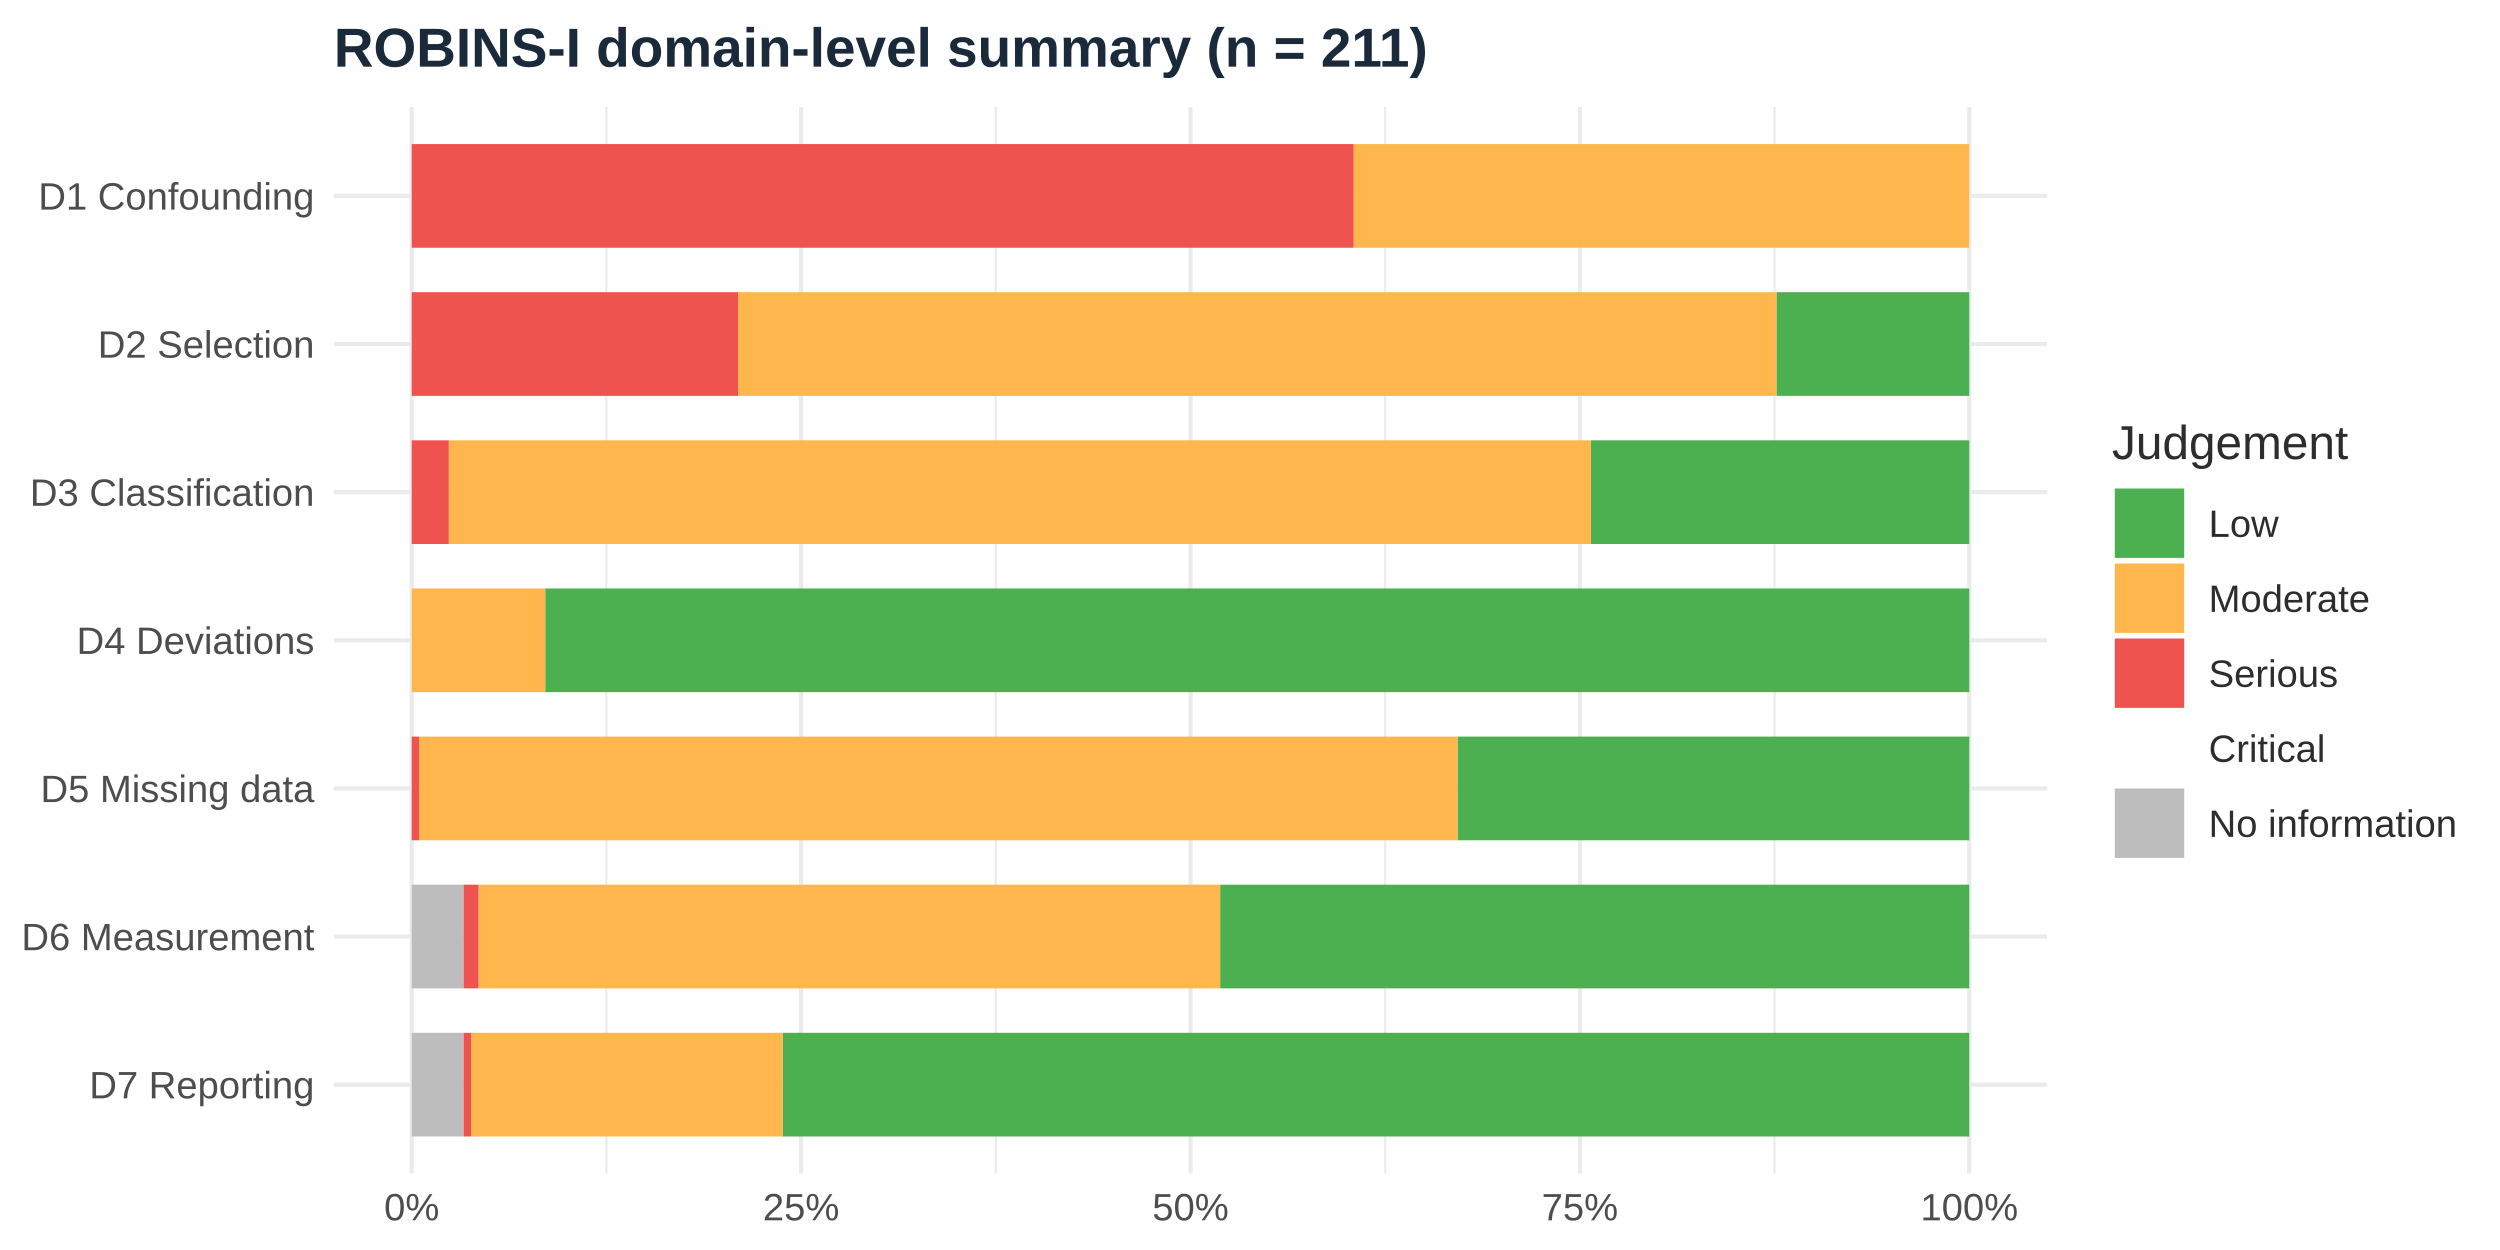
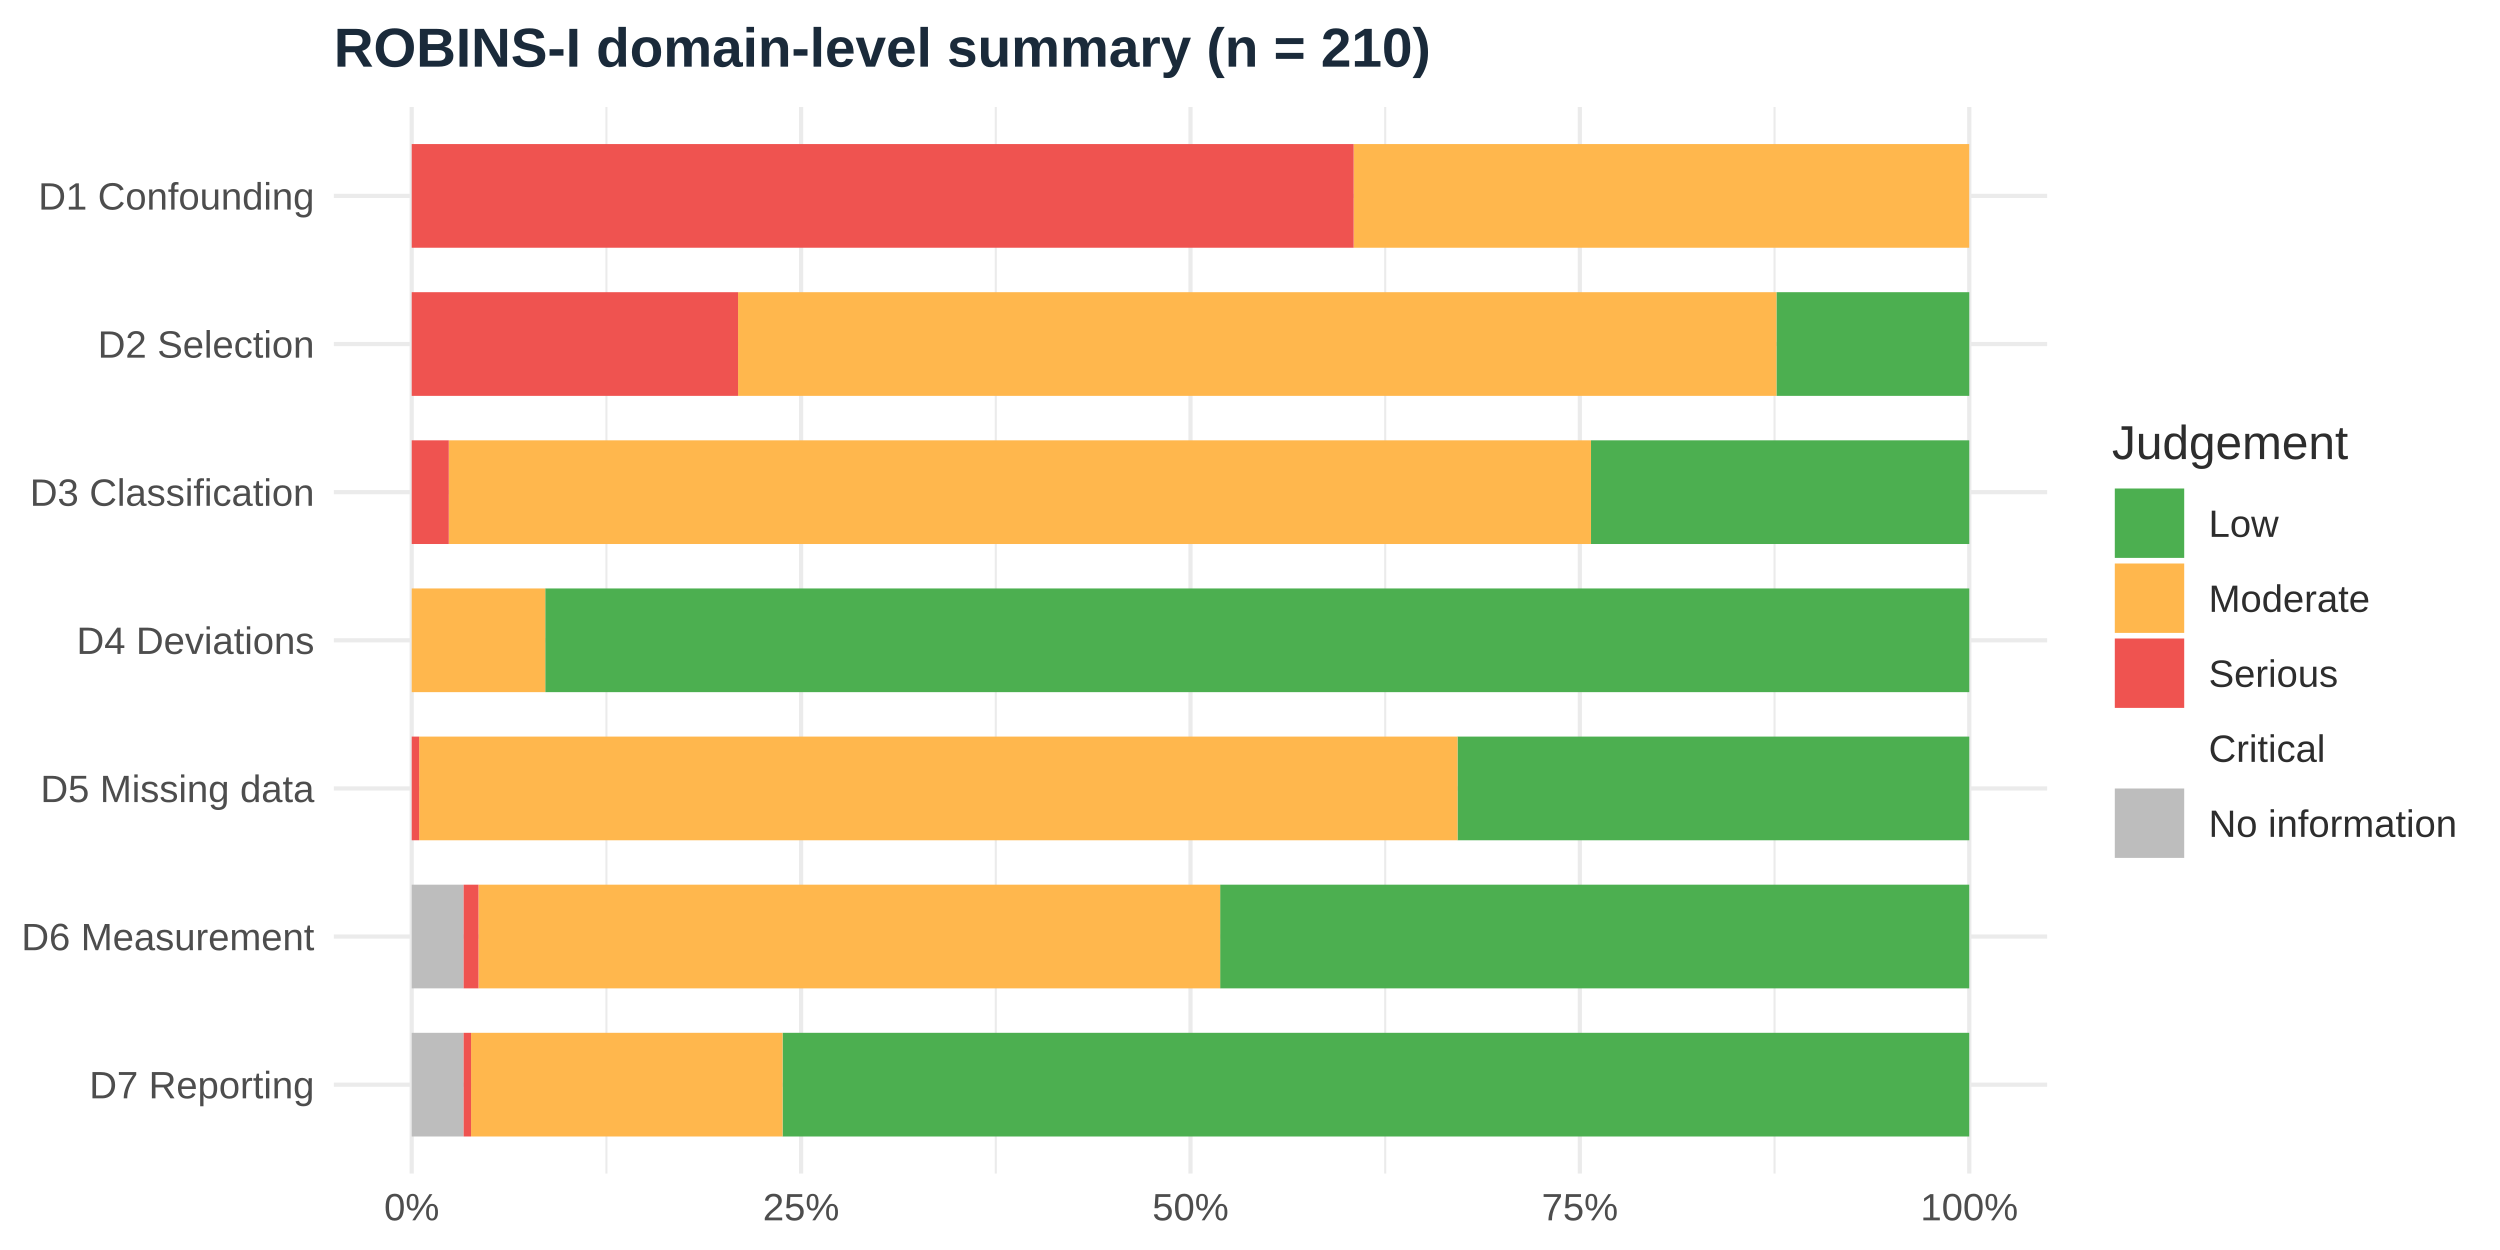
<svg xmlns="http://www.w3.org/2000/svg" width="576.00pt" height="288.00pt" viewBox="0 0 576.00 288.00">
  <g class="svglite">
    <defs>
      <style type="text/css">
    .svglite line, .svglite polyline, .svglite polygon, .svglite path, .svglite rect, .svglite circle {
      fill: none;
      stroke: #000000;
      stroke-linecap: round;
      stroke-linejoin: round;
      stroke-miterlimit: 10.00;
    }
    .svglite text {
      white-space: pre;
    }
    .svglite g.glyphgroup path {
      fill: inherit;
      stroke: none;
    }
  </style>
    </defs>
    <rect width="100%" height="100%" style="stroke: none; fill: #FFFFFF;" />
    <defs>
      <clipPath id="cpMC4wMHw1NzYuMDB8MC4wMHwyODguMDA=">
        <rect x="0.00" y="0.00" width="576.00" height="288.00" />
      </clipPath>
    </defs>
    <g clip-path="url(#cpMC4wMHw1NzYuMDB8MC4wMHwyODguMDA=)">
      <rect x="0.00" y="0.00" width="576.00" height="288.00" style="stroke-width: 0.97; stroke: none; fill: #FFFFFF;" />
    </g>
    <defs>
      <clipPath id="cpNzYuOTJ8NDcxLjY2fDI0LjY2fDI3MC4zOQ==">
        <rect x="76.92" y="24.66" width="394.74" height="245.73" />
      </clipPath>
    </defs>
    <g clip-path="url(#cpNzYuOTJ8NDcxLjY2fDI0LjY2fDI3MC4zOQ==)">
      <polyline points="139.72,270.39 139.72,24.66 " style="stroke-width: 0.48; stroke: #EBEBEB; stroke-linecap: butt;" />
      <polyline points="229.43,270.39 229.43,24.66 " style="stroke-width: 0.48; stroke: #EBEBEB; stroke-linecap: butt;" />
      <polyline points="319.15,270.39 319.15,24.66 " style="stroke-width: 0.48; stroke: #EBEBEB; stroke-linecap: butt;" />
      <polyline points="408.86,270.39 408.86,24.66 " style="stroke-width: 0.48; stroke: #EBEBEB; stroke-linecap: butt;" />
      <polyline points="76.92,249.91 471.66,249.91 " style="stroke-width: 0.97; stroke: #EBEBEB; stroke-linecap: butt;" />
      <polyline points="76.92,215.78 471.66,215.78 " style="stroke-width: 0.97; stroke: #EBEBEB; stroke-linecap: butt;" />
      <polyline points="76.92,181.65 471.66,181.65 " style="stroke-width: 0.97; stroke: #EBEBEB; stroke-linecap: butt;" />
      <polyline points="76.92,147.52 471.66,147.52 " style="stroke-width: 0.97; stroke: #EBEBEB; stroke-linecap: butt;" />
      <polyline points="76.92,113.39 471.66,113.39 " style="stroke-width: 0.97; stroke: #EBEBEB; stroke-linecap: butt;" />
      <polyline points="76.92,79.26 471.66,79.26 " style="stroke-width: 0.97; stroke: #EBEBEB; stroke-linecap: butt;" />
      <polyline points="76.92,45.14 471.66,45.14 " style="stroke-width: 0.97; stroke: #EBEBEB; stroke-linecap: butt;" />
      <polyline points="94.86,270.39 94.86,24.66 " style="stroke-width: 0.97; stroke: #EBEBEB; stroke-linecap: butt;" />
      <polyline points="184.57,270.39 184.57,24.66 " style="stroke-width: 0.97; stroke: #EBEBEB; stroke-linecap: butt;" />
      <polyline points="274.29,270.39 274.29,24.66 " style="stroke-width: 0.97; stroke: #EBEBEB; stroke-linecap: butt;" />
      <polyline points="364.00,270.39 364.00,24.66 " style="stroke-width: 0.97; stroke: #EBEBEB; stroke-linecap: butt;" />
      <polyline points="453.72,270.39 453.72,24.66 " style="stroke-width: 0.97; stroke: #EBEBEB; stroke-linecap: butt;" />
      <rect x="311.88" y="33.19" width="141.83" height="23.89" style="stroke-width: 0.97; stroke: none; stroke-linecap: butt; stroke-linejoin: miter; fill: #FFB74D;" />
      <rect x="94.86" y="33.19" width="217.02" height="23.89" style="stroke-width: 0.97; stroke: none; stroke-linecap: butt; stroke-linejoin: miter; fill: #EF5350;" />
      <rect x="409.29" y="67.32" width="44.43" height="23.89" style="stroke-width: 0.97; stroke: none; stroke-linecap: butt; stroke-linejoin: miter; fill: #4CAF50;" />
      <rect x="170.05" y="67.32" width="239.24" height="23.89" style="stroke-width: 0.97; stroke: none; stroke-linecap: butt; stroke-linejoin: miter; fill: #FFB74D;" />
      <rect x="94.86" y="67.32" width="75.19" height="23.89" style="stroke-width: 0.97; stroke: none; stroke-linecap: butt; stroke-linejoin: miter; fill: #EF5350;" />
      <rect x="366.57" y="101.45" width="87.15" height="23.89" style="stroke-width: 0.97; stroke: none; stroke-linecap: butt; stroke-linejoin: miter; fill: #4CAF50;" />
      <rect x="103.40" y="101.45" width="263.16" height="23.89" style="stroke-width: 0.97; stroke: none; stroke-linecap: butt; stroke-linejoin: miter; fill: #FFB74D;" />
      <rect x="94.86" y="101.45" width="8.54" height="23.89" style="stroke-width: 0.97; stroke: none; stroke-linecap: butt; stroke-linejoin: miter; fill: #EF5350;" />
      <rect x="125.62" y="135.58" width="328.10" height="23.89" style="stroke-width: 0.97; stroke: none; stroke-linecap: butt; stroke-linejoin: miter; fill: #4CAF50;" />
      <rect x="94.86" y="135.58" width="30.76" height="23.89" style="stroke-width: 0.97; stroke: none; stroke-linecap: butt; stroke-linejoin: miter; fill: #FFB74D;" />
      <rect x="335.81" y="169.71" width="117.91" height="23.89" style="stroke-width: 0.97; stroke: none; stroke-linecap: butt; stroke-linejoin: miter; fill: #4CAF50;" />
      <rect x="96.57" y="169.71" width="239.24" height="23.89" style="stroke-width: 0.97; stroke: none; stroke-linecap: butt; stroke-linejoin: miter; fill: #FFB74D;" />
      <rect x="94.86" y="169.71" width="1.71" height="23.89" style="stroke-width: 0.97; stroke: none; stroke-linecap: butt; stroke-linejoin: miter; fill: #EF5350;" />
      <rect x="94.86" y="203.83" width="11.96" height="23.89" style="stroke-width: 0.97; stroke: none; stroke-linecap: butt; stroke-linejoin: miter; fill: #BDBDBD;" />
      <rect x="281.12" y="203.83" width="172.59" height="23.89" style="stroke-width: 0.97; stroke: none; stroke-linecap: butt; stroke-linejoin: miter; fill: #4CAF50;" />
      <rect x="110.24" y="203.83" width="170.88" height="23.89" style="stroke-width: 0.97; stroke: none; stroke-linecap: butt; stroke-linejoin: miter; fill: #FFB74D;" />
      <rect x="106.82" y="203.83" width="3.42" height="23.89" style="stroke-width: 0.97; stroke: none; stroke-linecap: butt; stroke-linejoin: miter; fill: #EF5350;" />
      <rect x="94.86" y="237.96" width="11.96" height="23.89" style="stroke-width: 0.97; stroke: none; stroke-linecap: butt; stroke-linejoin: miter; fill: #BDBDBD;" />
      <rect x="180.30" y="237.96" width="273.41" height="23.89" style="stroke-width: 0.97; stroke: none; stroke-linecap: butt; stroke-linejoin: miter; fill: #4CAF50;" />
      <rect x="108.53" y="237.96" width="71.77" height="23.89" style="stroke-width: 0.97; stroke: none; stroke-linecap: butt; stroke-linejoin: miter; fill: #FFB74D;" />
      <rect x="106.82" y="237.96" width="1.71" height="23.89" style="stroke-width: 0.97; stroke: none; stroke-linecap: butt; stroke-linejoin: miter; fill: #EF5350;" />
    </g>
    <g clip-path="url(#cpMC4wMHw1NzYuMDB8MC4wMHwyODguMDA=)">
      <text x="72.43" y="253.06" text-anchor="end" style="font-size: 8.80px;fill: #4D4D4D; font-family: &quot;Arial&quot;;" textLength="51.81px" lengthAdjust="spacingAndGlyphs">D7 Reporting</text>
      <text x="72.43" y="218.93" text-anchor="end" style="font-size: 8.80px;fill: #4D4D4D; font-family: &quot;Arial&quot;;" textLength="67.45px" lengthAdjust="spacingAndGlyphs">D6 Measurement</text>
      <text x="72.43" y="184.80" text-anchor="end" style="font-size: 8.80px;fill: #4D4D4D; font-family: &quot;Arial&quot;;" textLength="63.06px" lengthAdjust="spacingAndGlyphs">D5 Missing data</text>
      <text x="72.43" y="150.67" text-anchor="end" style="font-size: 8.80px;fill: #4D4D4D; font-family: &quot;Arial&quot;;" textLength="54.77px" lengthAdjust="spacingAndGlyphs">D4 Deviations</text>
      <text x="72.43" y="116.54" text-anchor="end" style="font-size: 8.80px;fill: #4D4D4D; font-family: &quot;Arial&quot;;" textLength="65.52px" lengthAdjust="spacingAndGlyphs">D3 Classification</text>
      <text x="72.43" y="82.41" text-anchor="end" style="font-size: 8.80px;fill: #4D4D4D; font-family: &quot;Arial&quot;;" textLength="49.88px" lengthAdjust="spacingAndGlyphs">D2 Selection</text>
      <text x="72.43" y="48.29" text-anchor="end" style="font-size: 8.80px;fill: #4D4D4D; font-family: &quot;Arial&quot;;" textLength="63.56px" lengthAdjust="spacingAndGlyphs">D1 Confounding</text>
      <text x="94.86" y="281.17" text-anchor="middle" style="font-size: 8.80px;fill: #4D4D4D; font-family: &quot;Arial&quot;;" textLength="12.72px" lengthAdjust="spacingAndGlyphs">0%</text>
      <text x="184.57" y="281.17" text-anchor="middle" style="font-size: 8.80px;fill: #4D4D4D; font-family: &quot;Arial&quot;;" textLength="17.61px" lengthAdjust="spacingAndGlyphs">25%</text>
      <text x="274.29" y="281.17" text-anchor="middle" style="font-size: 8.80px;fill: #4D4D4D; font-family: &quot;Arial&quot;;" textLength="17.61px" lengthAdjust="spacingAndGlyphs">50%</text>
      <text x="364.00" y="281.17" text-anchor="middle" style="font-size: 8.80px;fill: #4D4D4D; font-family: &quot;Arial&quot;;" textLength="17.61px" lengthAdjust="spacingAndGlyphs">75%</text>
      <text x="453.72" y="281.17" text-anchor="middle" style="font-size: 8.80px;fill: #4D4D4D; font-family: &quot;Arial&quot;;" textLength="22.50px" lengthAdjust="spacingAndGlyphs">100%</text>
      <text x="486.60" y="105.77" style="font-size: 11.00px;fill: #2D2D2D; font-family: &quot;Arial&quot;;" textLength="54.47px" lengthAdjust="spacingAndGlyphs">Judgement</text>
      <rect x="487.25" y="112.55" width="15.99" height="15.99" style="stroke-width: 0.97; stroke: none; stroke-linecap: butt; stroke-linejoin: miter; fill: #4CAF50;" />
      <rect x="487.25" y="129.83" width="15.99" height="15.99" style="stroke-width: 0.97; stroke: none; stroke-linecap: butt; stroke-linejoin: miter; fill: #FFB74D;" />
      <rect x="487.25" y="147.11" width="15.99" height="15.99" style="stroke-width: 0.97; stroke: none; stroke-linecap: butt; stroke-linejoin: miter; fill: #EF5350;" />
      <rect x="487.25" y="181.67" width="15.99" height="15.99" style="stroke-width: 0.97; stroke: none; stroke-linecap: butt; stroke-linejoin: miter; fill: #BDBDBD;" />
      <text x="508.87" y="123.70" style="font-size: 8.80px;fill: #2D2D2D; font-family: &quot;Arial&quot;;" textLength="16.14px" lengthAdjust="spacingAndGlyphs">Low</text>
      <text x="508.87" y="140.98" style="font-size: 8.80px;fill: #2D2D2D; font-family: &quot;Arial&quot;;" textLength="37.14px" lengthAdjust="spacingAndGlyphs">Moderate</text>
      <text x="508.87" y="158.26" style="font-size: 8.80px;fill: #2D2D2D; font-family: &quot;Arial&quot;;" textLength="29.83px" lengthAdjust="spacingAndGlyphs">Serious</text>
      <text x="508.87" y="175.54" style="font-size: 8.80px;fill: #2D2D2D; font-family: &quot;Arial&quot;;" textLength="26.88px" lengthAdjust="spacingAndGlyphs">Critical</text>
      <text x="508.87" y="192.82" style="font-size: 8.80px;fill: #2D2D2D; font-family: &quot;Arial&quot;;" textLength="57.17px" lengthAdjust="spacingAndGlyphs">No information</text>
-       <text x="76.92" y="15.36" style="font-size: 12.65px; font-weight: bold;fill: #1A2A3A; font-family: &quot;Arial&quot;;" textLength="251.81px" lengthAdjust="spacingAndGlyphs">ROBINS-I domain-level summary (n = 211)</text>
+       <text x="76.92" y="15.36" style="font-size: 12.65px; font-weight: bold;fill: #1A2A3A; font-family: &quot;Arial&quot;;" textLength="252.52px" lengthAdjust="spacingAndGlyphs">ROBINS-I domain-level summary (n = 210)</text>
    </g>
  </g>
</svg>
